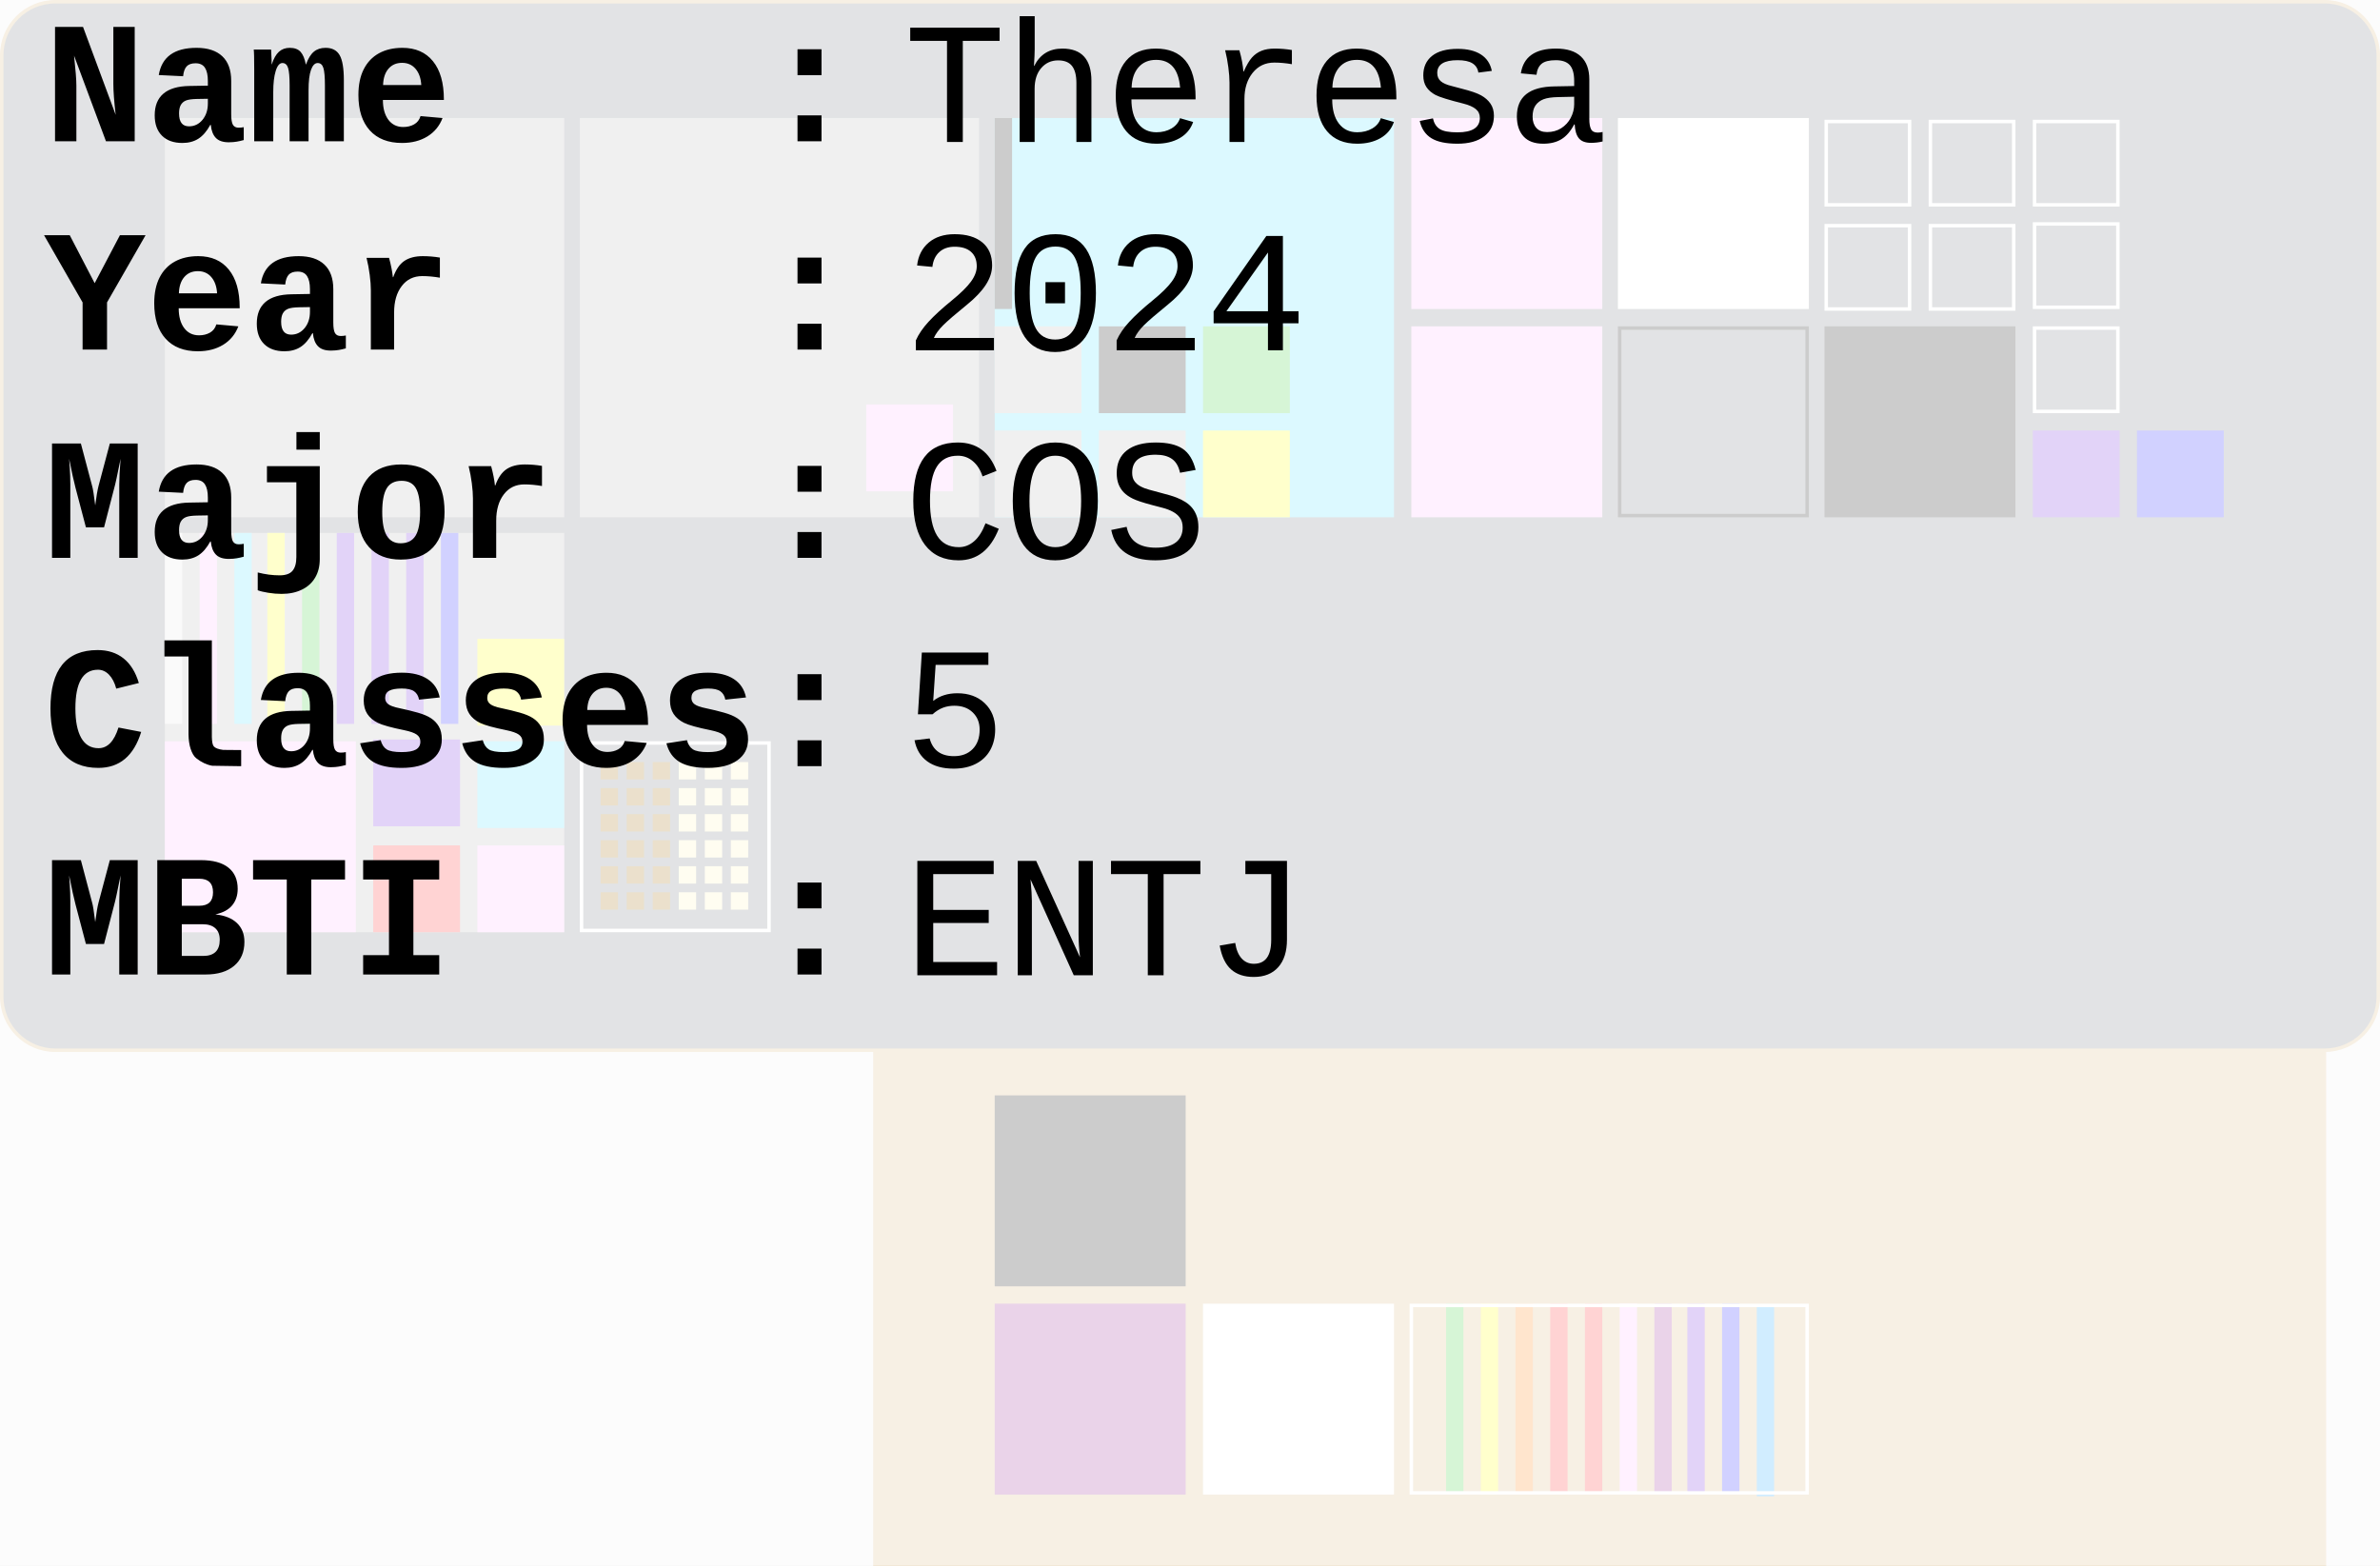
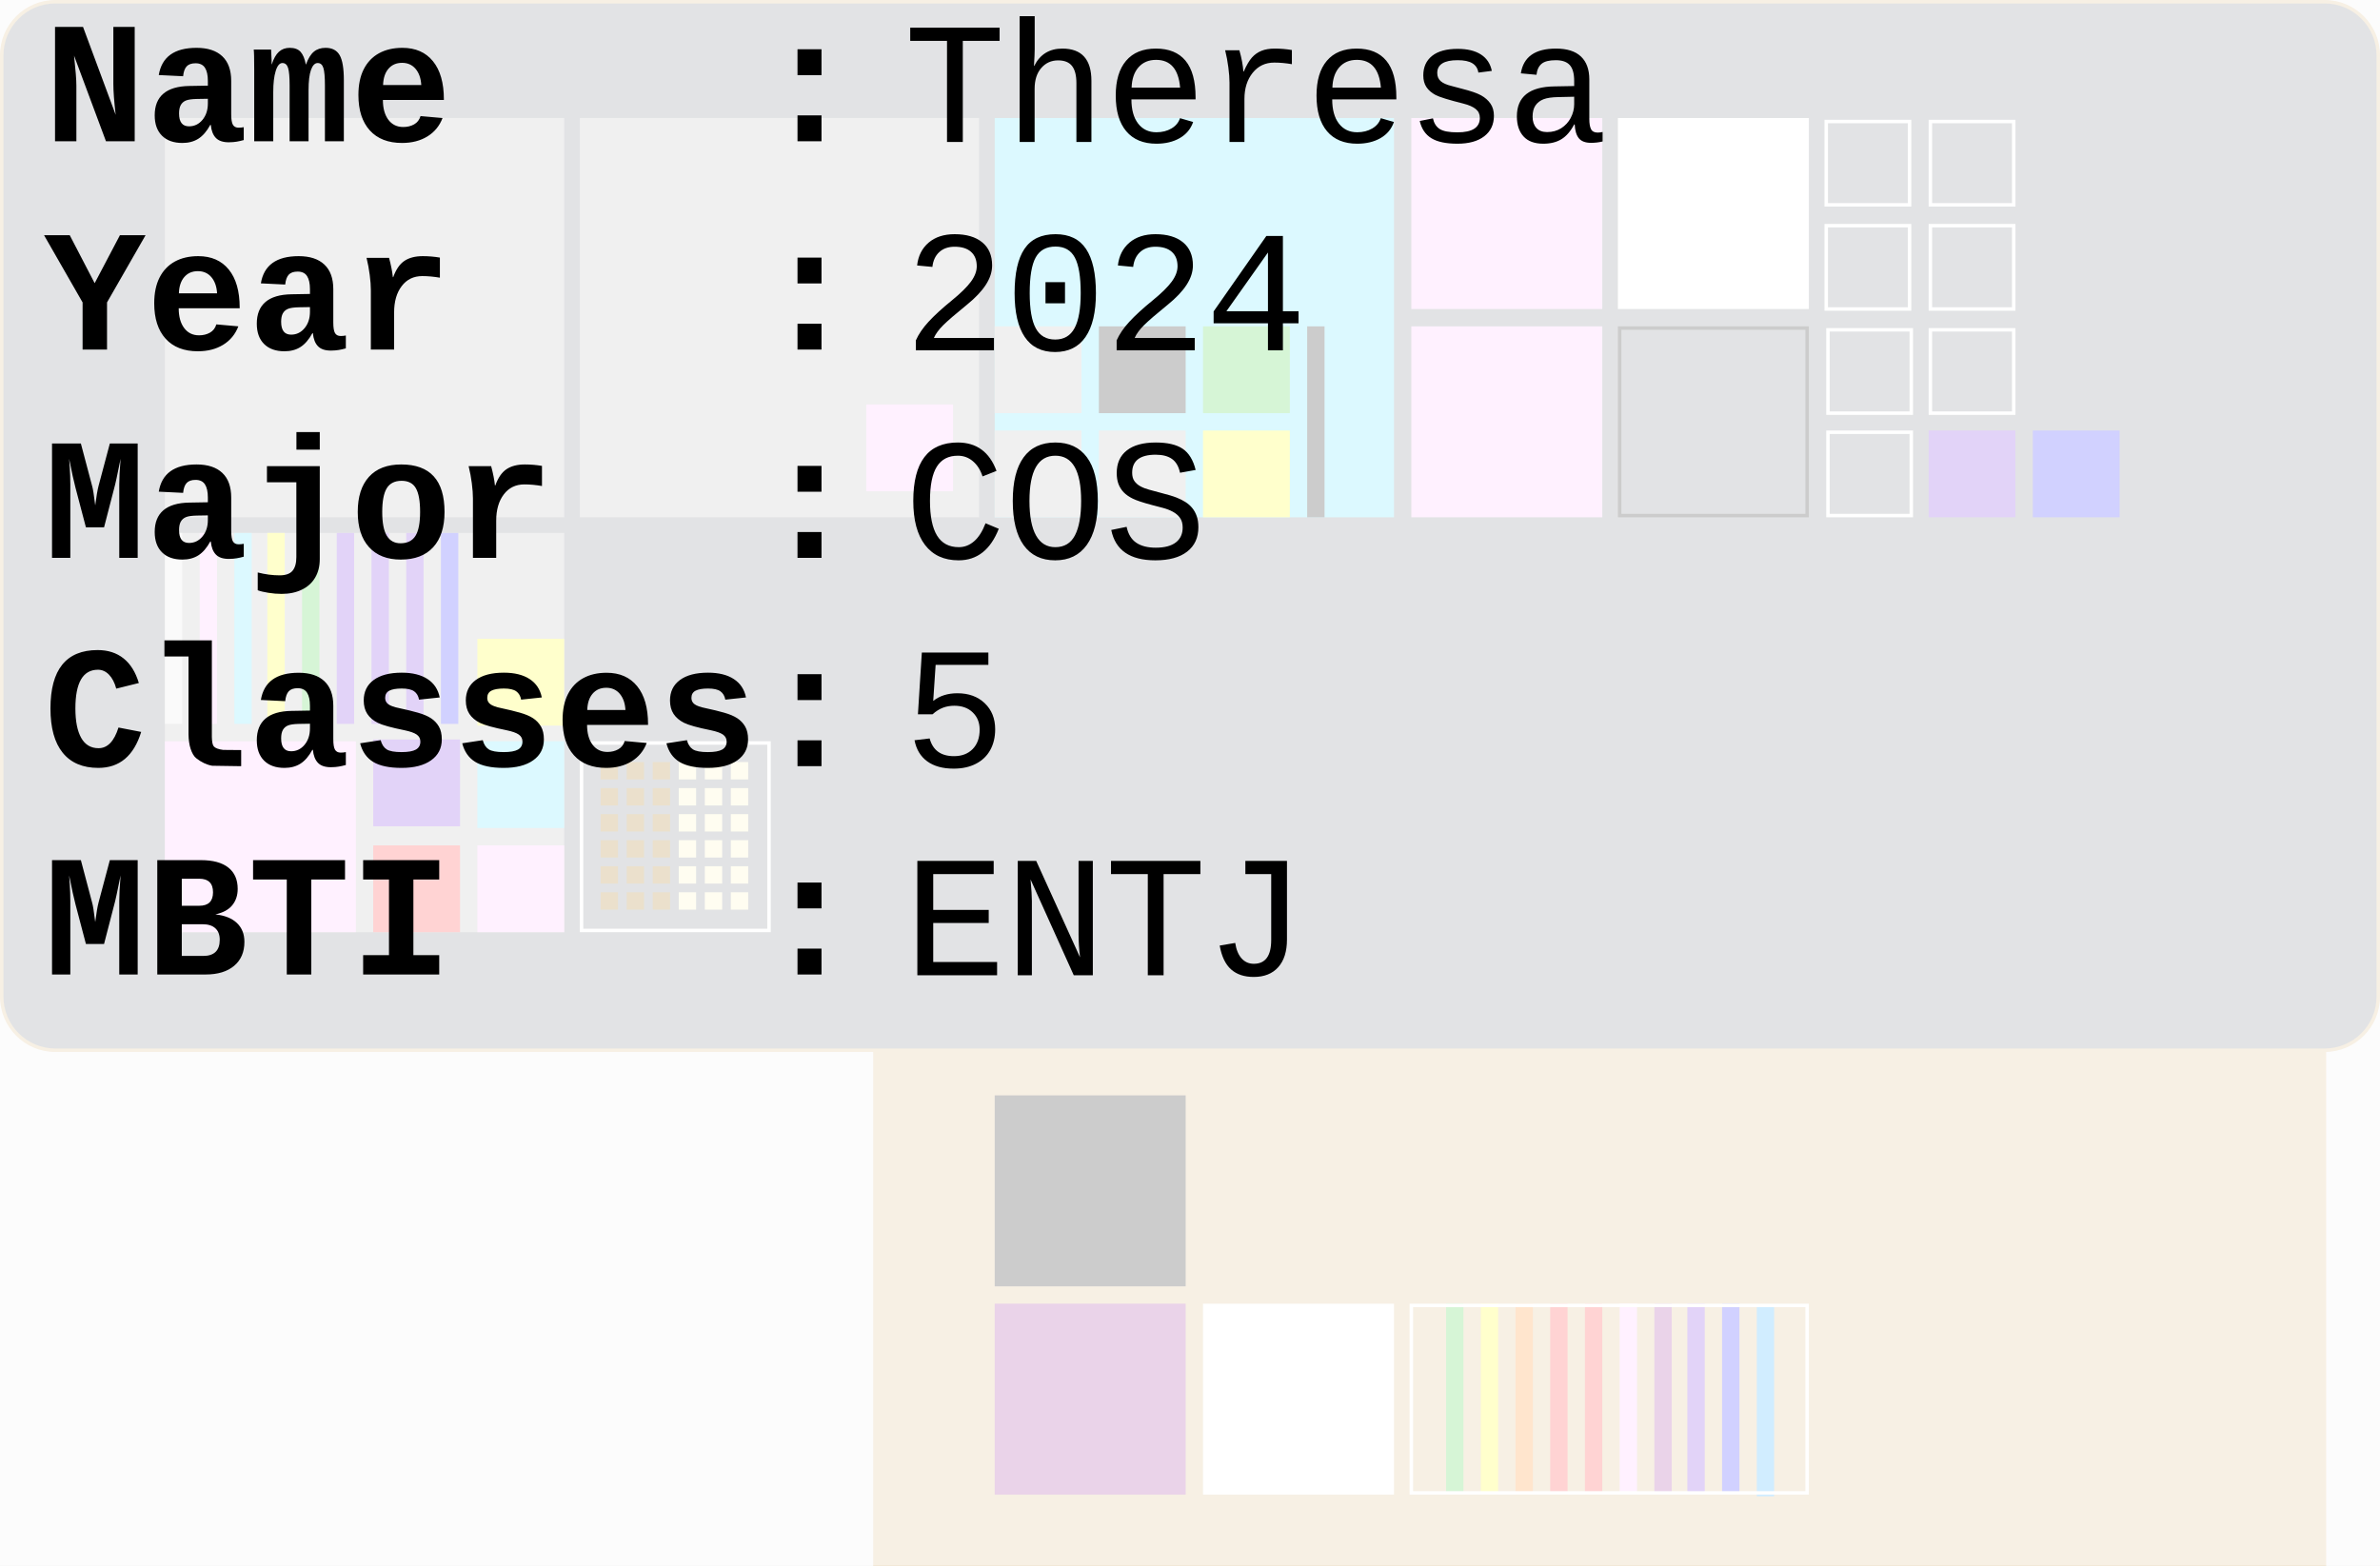
<svg xmlns="http://www.w3.org/2000/svg" viewBox="0 0 1371 902">
  <defs>
    <style>.cls-1{fill:#d6b378;}.cls-2{fill:#6e757c;}.cls-3{fill:#942192;}.cls-4{fill:#ffbaff;}.cls-5{fill:#ff2424;}.cls-6{fill:#ff7b07;}.cls-7{fill:#ff0;}.cls-8{fill:#3c3;}.cls-9{fill:#1aa5ff;}.cls-10{fill:#1917ff;}.cls-11{fill:#7021dc;}.cls-12,.cls-18{fill:#fff;}.cls-13{fill:#b3b3b3;}.cls-14{fill:#fff5b9;}.cls-15{fill:#51e0ff;}.cls-16{fill:#960;}.cls-17{fill:#e6e6e6;}.cls-18{opacity:0.8;}.cls-19,.cls-20{font-size:100px;}.cls-19{font-family:CourierNewPS-BoldMT, Courier New;font-weight:700;}.cls-20{font-family:CourierNewPSMT, Courier New;letter-spacing:-0.01em;}</style>
  </defs>
  <g id="Layer_1" data-name="Layer 1">
    <rect class="cls-1" x="503" y="592" width="837" height="310" />
    <rect class="cls-2" x="1" y="1" width="1369" height="604" rx="30.87" />
    <path class="cls-1" d="M1339.13,2A29.9,29.9,0,0,1,1369,31.87V574.13A29.9,29.9,0,0,1,1339.13,604H31.87A29.9,29.9,0,0,1,2,574.13V31.87A29.9,29.9,0,0,1,31.87,2H1339.13m0-2H31.87A31.87,31.87,0,0,0,0,31.87V574.13A31.87,31.87,0,0,0,31.87,606H1339.13A31.87,31.87,0,0,0,1371,574.13V31.87A31.87,31.87,0,0,0,1339.13,0Z" />
    <rect class="cls-3" x="573" y="751" width="110" height="110" />
    <rect class="cls-4" x="933" y="751" width="10" height="110" />
    <rect class="cls-5" x="913" y="751" width="10" height="110" />
    <rect class="cls-5" x="893" y="751" width="10" height="110" />
    <rect class="cls-6" x="873" y="751" width="10" height="110" />
    <rect class="cls-7" x="853" y="751" width="10" height="110" />
    <rect class="cls-8" x="833" y="751" width="10" height="110" />
    <rect class="cls-9" x="1012" y="752" width="10" height="110" />
    <rect class="cls-10" x="992" y="751" width="10" height="110" />
    <rect class="cls-11" x="972" y="751" width="10" height="110" />
    <rect class="cls-3" x="953" y="751" width="10" height="110" />
    <rect class="cls-12" x="693" y="751" width="110" height="110" />
    <rect x="573" y="631" width="110" height="110" />
    <rect class="cls-13" x="95" y="68" width="230" height="230" />
-     <rect class="cls-11" x="1171" y="248" width="50" height="50" />
-     <rect class="cls-10" x="1231" y="248" width="50" height="50" />
+     <rect class="cls-11" x="1111" y="248" width="50" height="50" />
+     <rect class="cls-10" x="1171" y="248" width="50" height="50" />
    <rect class="cls-14" x="421" y="499" width="10" height="10" />
    <rect class="cls-14" x="406" y="484" width="10" height="10" />
    <rect class="cls-14" x="406" y="514" width="10" height="10" />
    <rect class="cls-13" x="95" y="307" width="230" height="230" />
    <rect class="cls-11" x="214" y="307" width="10" height="110" />
    <rect class="cls-11" x="234" y="307" width="10" height="110" />
    <rect class="cls-4" x="95" y="427" width="110" height="110" />
    <path d="M1040,190V296H934V190h106m2-2H932V298h110V188Z" />
    <rect class="cls-4" x="813" y="188" width="110" height="110" />
    <path class="cls-12" d="M1159,131v46h-46V131h46m2-2h-50v50h50V129Z" />
    <path class="cls-12" d="M1159,71v46h-46V71h46m2-2h-50v50h50V69Z" />
-     <path class="cls-12" d="M1219,190v46h-46V190h46m2-2h-50v50h50V188Z" />
-     <path class="cls-12" d="M1219,71v46h-46V71h46m2-2h-50v50h50V69Z" />
+     <path class="cls-12" d="M1100,250v46h-46V250h46m2-2h-50v50h50V248Z" />
+     <path class="cls-12" d="M1159,191v46h-46V191h46m2-2h-50v50h50V189Z" />
    <path class="cls-12" d="M1099,131v46h-46V131h46m2-2h-50v50h50V129Z" />
    <path class="cls-12" d="M1099,71v46h-46V71h46m2-2h-50v50h50V69Z" />
-     <path class="cls-12" d="M1219,130v46h-46V130h46m2-2h-50v50h50V128Z" />
+     <path class="cls-12" d="M1100,191v46h-46V191h46m2-2h-50v50h50V189Z" />
    <rect class="cls-12" x="932" y="68" width="110" height="110" />
    <rect class="cls-4" x="813" y="68" width="110" height="110" />
    <rect class="cls-15" x="573" y="68" width="230" height="230" />
    <path class="cls-12" d="M1040,753V859H814V753h226m2-2H812V861h230V751Z" />
    <rect class="cls-13" x="633" y="248" width="50" height="50" />
    <rect class="cls-13" x="573" y="188" width="50" height="50" />
    <rect class="cls-7" x="693" y="248" width="50" height="50" />
    <rect class="cls-8" x="693" y="188" width="50" height="50" />
    <rect class="cls-13" x="573" y="248" width="50" height="50" />
    <rect x="633" y="188" width="50" height="50" />
    <rect class="cls-14" x="406" y="499" width="10" height="10" />
    <rect class="cls-14" x="421" y="484" width="10" height="10" />
    <rect class="cls-14" x="421" y="514" width="10" height="10" />
    <rect class="cls-14" x="391" y="484" width="10" height="10" />
    <rect class="cls-14" x="391" y="514" width="10" height="10" />
    <rect class="cls-16" x="346" y="439" width="10" height="10" />
    <rect class="cls-14" x="391" y="499" width="10" height="10" />
    <rect class="cls-16" x="376" y="484" width="10" height="10" />
-     <rect x="1051" y="188" width="110" height="110" />
    <rect class="cls-16" x="361" y="499" width="10" height="10" />
    <rect class="cls-16" x="346" y="514" width="10" height="10" />
    <rect class="cls-16" x="361" y="484" width="10" height="10" />
    <rect class="cls-16" x="361" y="514" width="10" height="10" />
    <rect class="cls-16" x="346" y="469" width="10" height="10" />
    <rect class="cls-16" x="376" y="499" width="10" height="10" />
    <rect class="cls-16" x="346" y="484" width="10" height="10" />
    <rect class="cls-16" x="346" y="499" width="10" height="10" />
    <rect class="cls-16" x="376" y="514" width="10" height="10" />
    <rect class="cls-16" x="346" y="454" width="10" height="10" />
    <rect class="cls-13" x="334" y="68" width="230" height="230" />
    <rect class="cls-4" x="499" y="233" width="50" height="50" />
    <rect class="cls-16" x="376" y="439" width="10" height="10" />
    <rect class="cls-16" x="361" y="454" width="10" height="10" />
    <rect class="cls-16" x="361" y="439" width="10" height="10" />
    <rect class="cls-16" x="361" y="469" width="10" height="10" />
    <rect class="cls-16" x="376" y="454" width="10" height="10" />
    <rect class="cls-16" x="376" y="469" width="10" height="10" />
    <rect class="cls-14" x="421" y="454" width="10" height="10" />
    <rect class="cls-14" x="406" y="439" width="10" height="10" />
    <rect class="cls-14" x="406" y="469" width="10" height="10" />
    <rect class="cls-14" x="406" y="454" width="10" height="10" />
    <rect class="cls-14" x="421" y="439" width="10" height="10" />
    <rect class="cls-14" x="421" y="469" width="10" height="10" />
    <rect class="cls-14" x="391" y="439" width="10" height="10" />
    <rect class="cls-14" x="391" y="469" width="10" height="10" />
    <rect class="cls-14" x="391" y="454" width="10" height="10" />
    <path class="cls-12" d="M442,429V535H336V429H442m2-2H334V537H444V427Z" />
    <rect class="cls-10" x="254" y="307" width="10" height="110" />
    <rect class="cls-11" x="194" y="307" width="10" height="110" />
    <rect class="cls-8" x="174" y="307" width="10" height="110" />
    <rect class="cls-7" x="154" y="307" width="10" height="110" />
    <rect class="cls-15" x="135" y="307" width="10" height="110" />
    <rect class="cls-4" x="115" y="307" width="10" height="110" />
    <rect class="cls-11" x="215" y="426" width="50" height="50" />
    <rect class="cls-4" x="275" y="487" width="50" height="50" />
    <rect class="cls-5" x="215" y="487" width="50" height="50" />
    <rect class="cls-15" x="275" y="427" width="50" height="50" />
    <rect class="cls-7" x="275" y="368" width="50" height="50" />
    <rect class="cls-17" x="95" y="307" width="10" height="110" />
-     <rect x="573" y="68" width="10" height="110" />
+     <rect x="753" y="188" width="10" height="110" />
  </g>
  <g id="Overlays">
    <rect class="cls-18" width="1371" height="902" />
    <text class="cls-19" transform="translate(25.24 81.37) scale(0.98 1)">
      <tspan xml:space="preserve">Name   :</tspan>
      <tspan x="0" y="120" xml:space="preserve">Year   :</tspan>
      <tspan x="0" y="240" xml:space="preserve">Major  :</tspan>
      <tspan x="0" y="360">Classes:</tspan>
      <tspan x="0" y="480" xml:space="preserve">MBTI   :</tspan>
    </text>
    <text />
    <text class="cls-20" transform="translate(520.69 81.8) scale(0.98 1)">Theresa<tspan x="0" y="120">2024</tspan>
      <tspan x="0" y="240">COS</tspan>
      <tspan x="0" y="360">5</tspan>
      <tspan x="0" y="480">ENTJ</tspan>
    </text>
  </g>
</svg>
